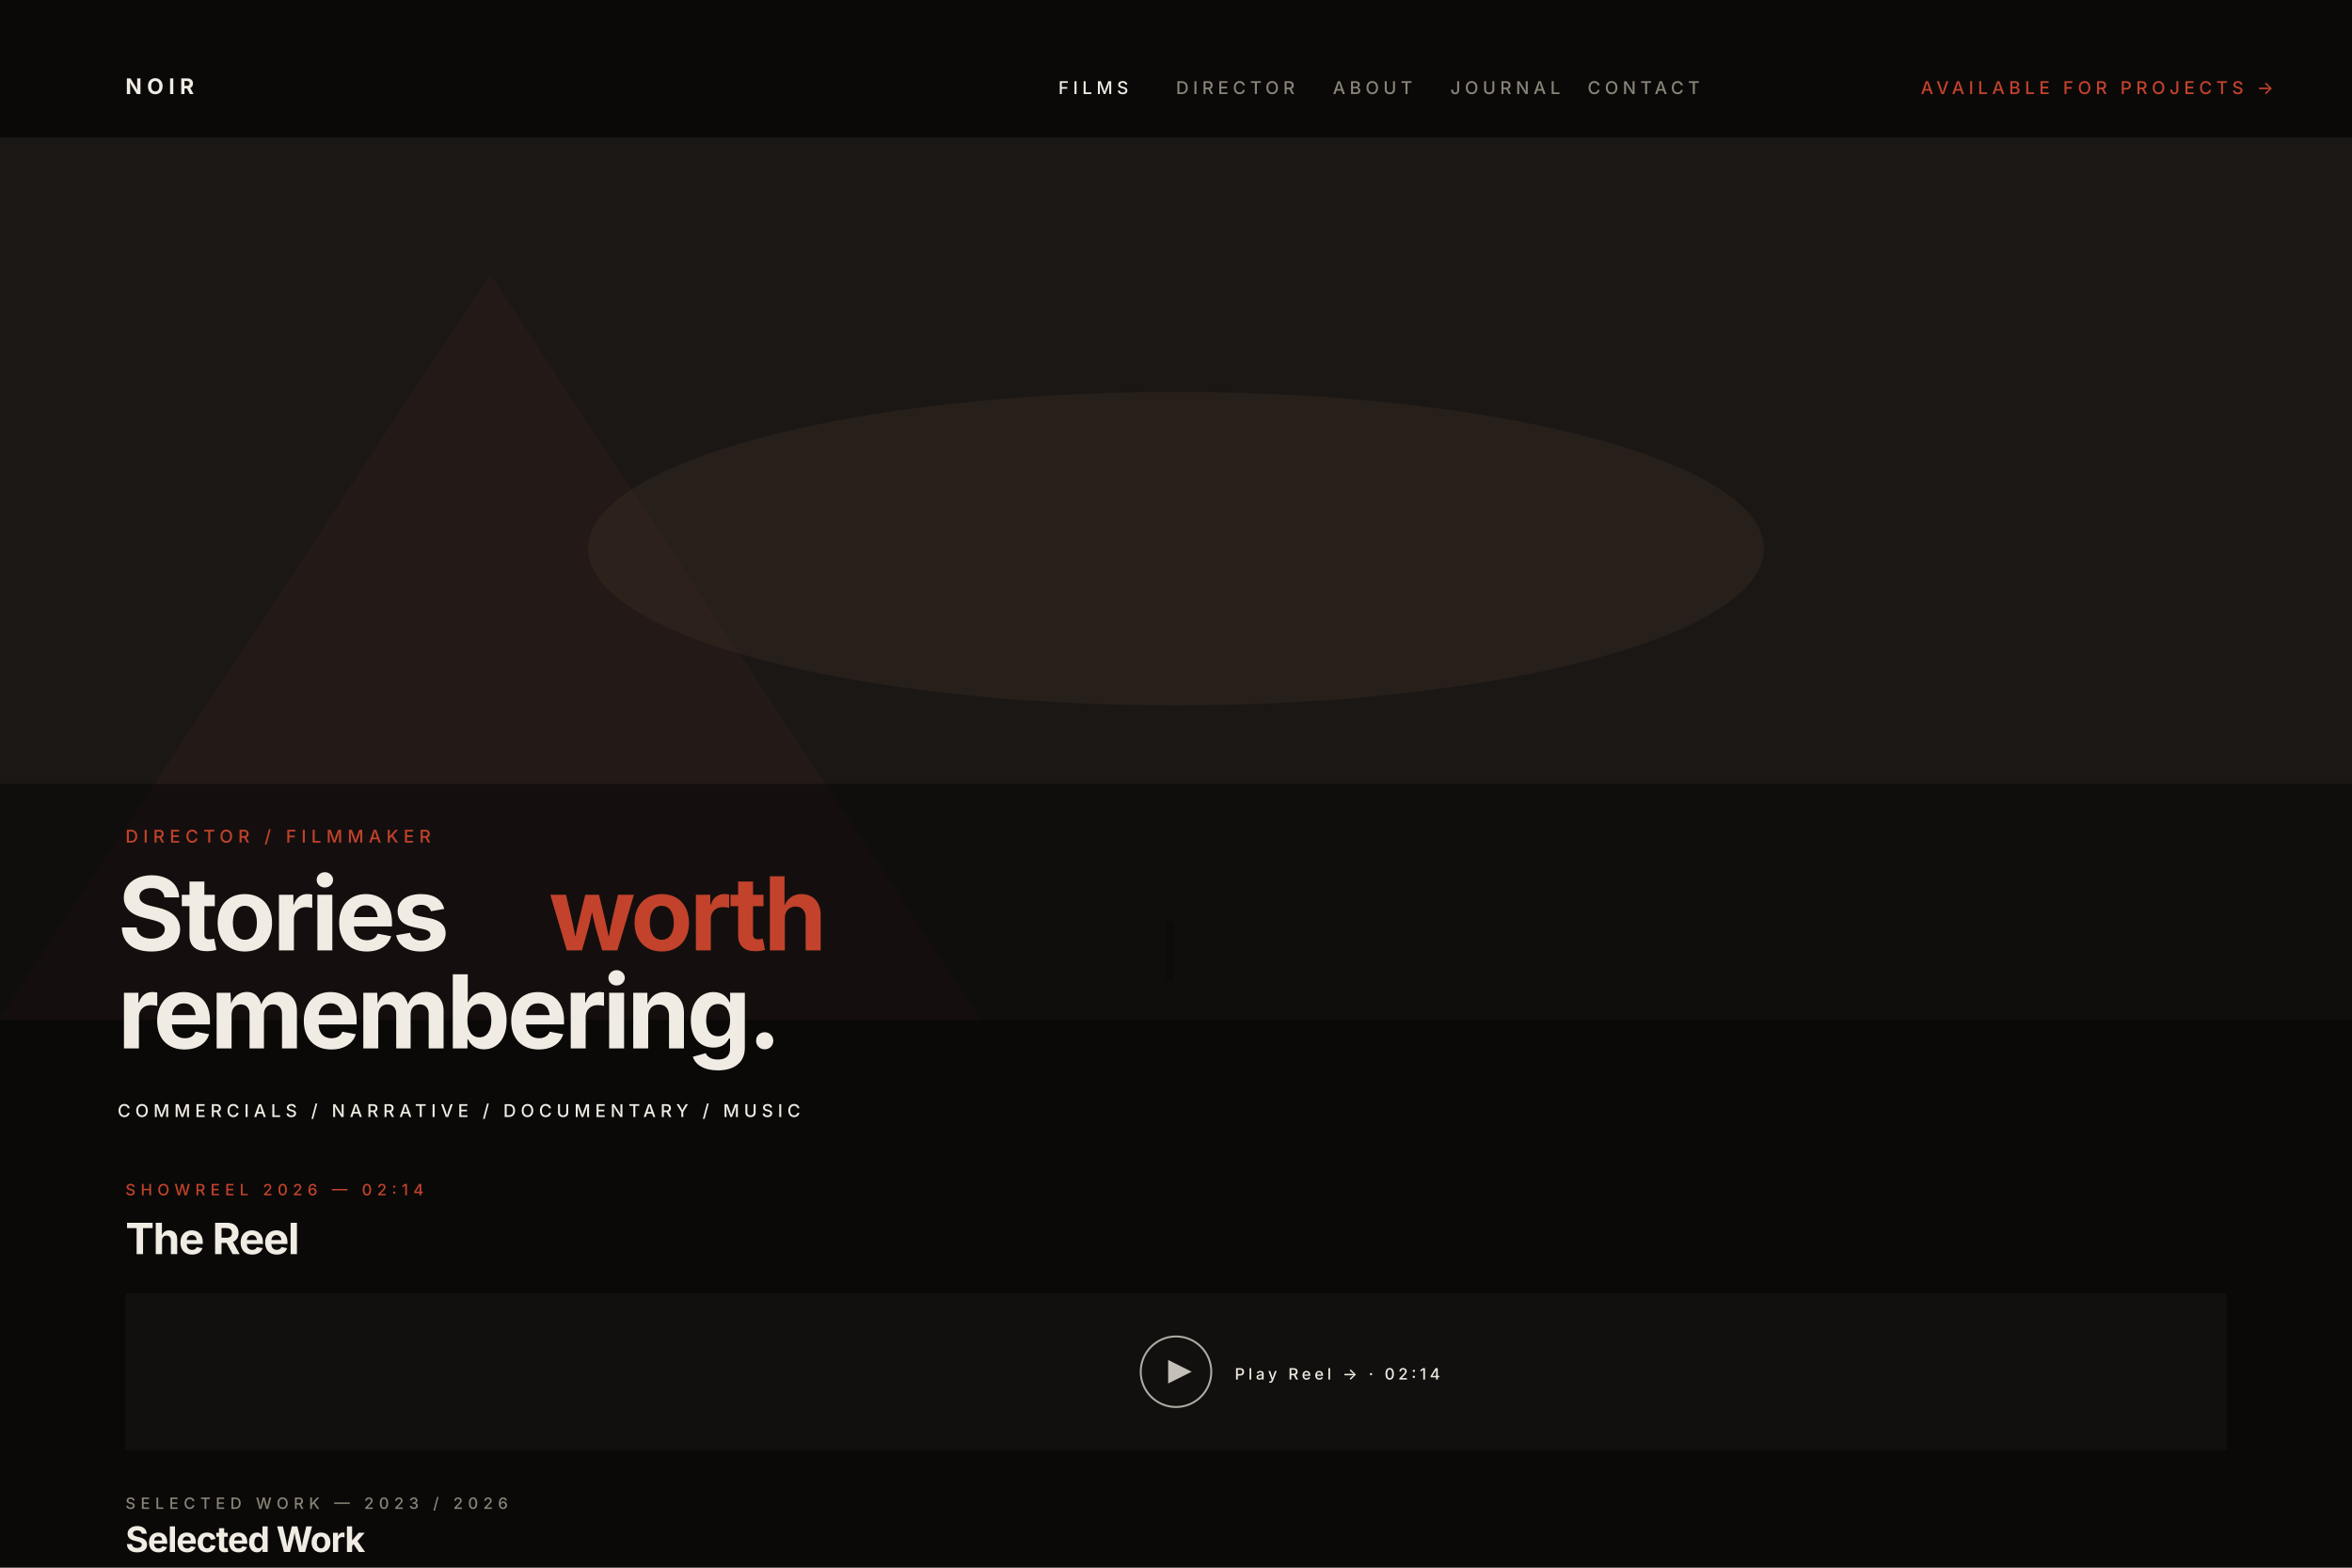
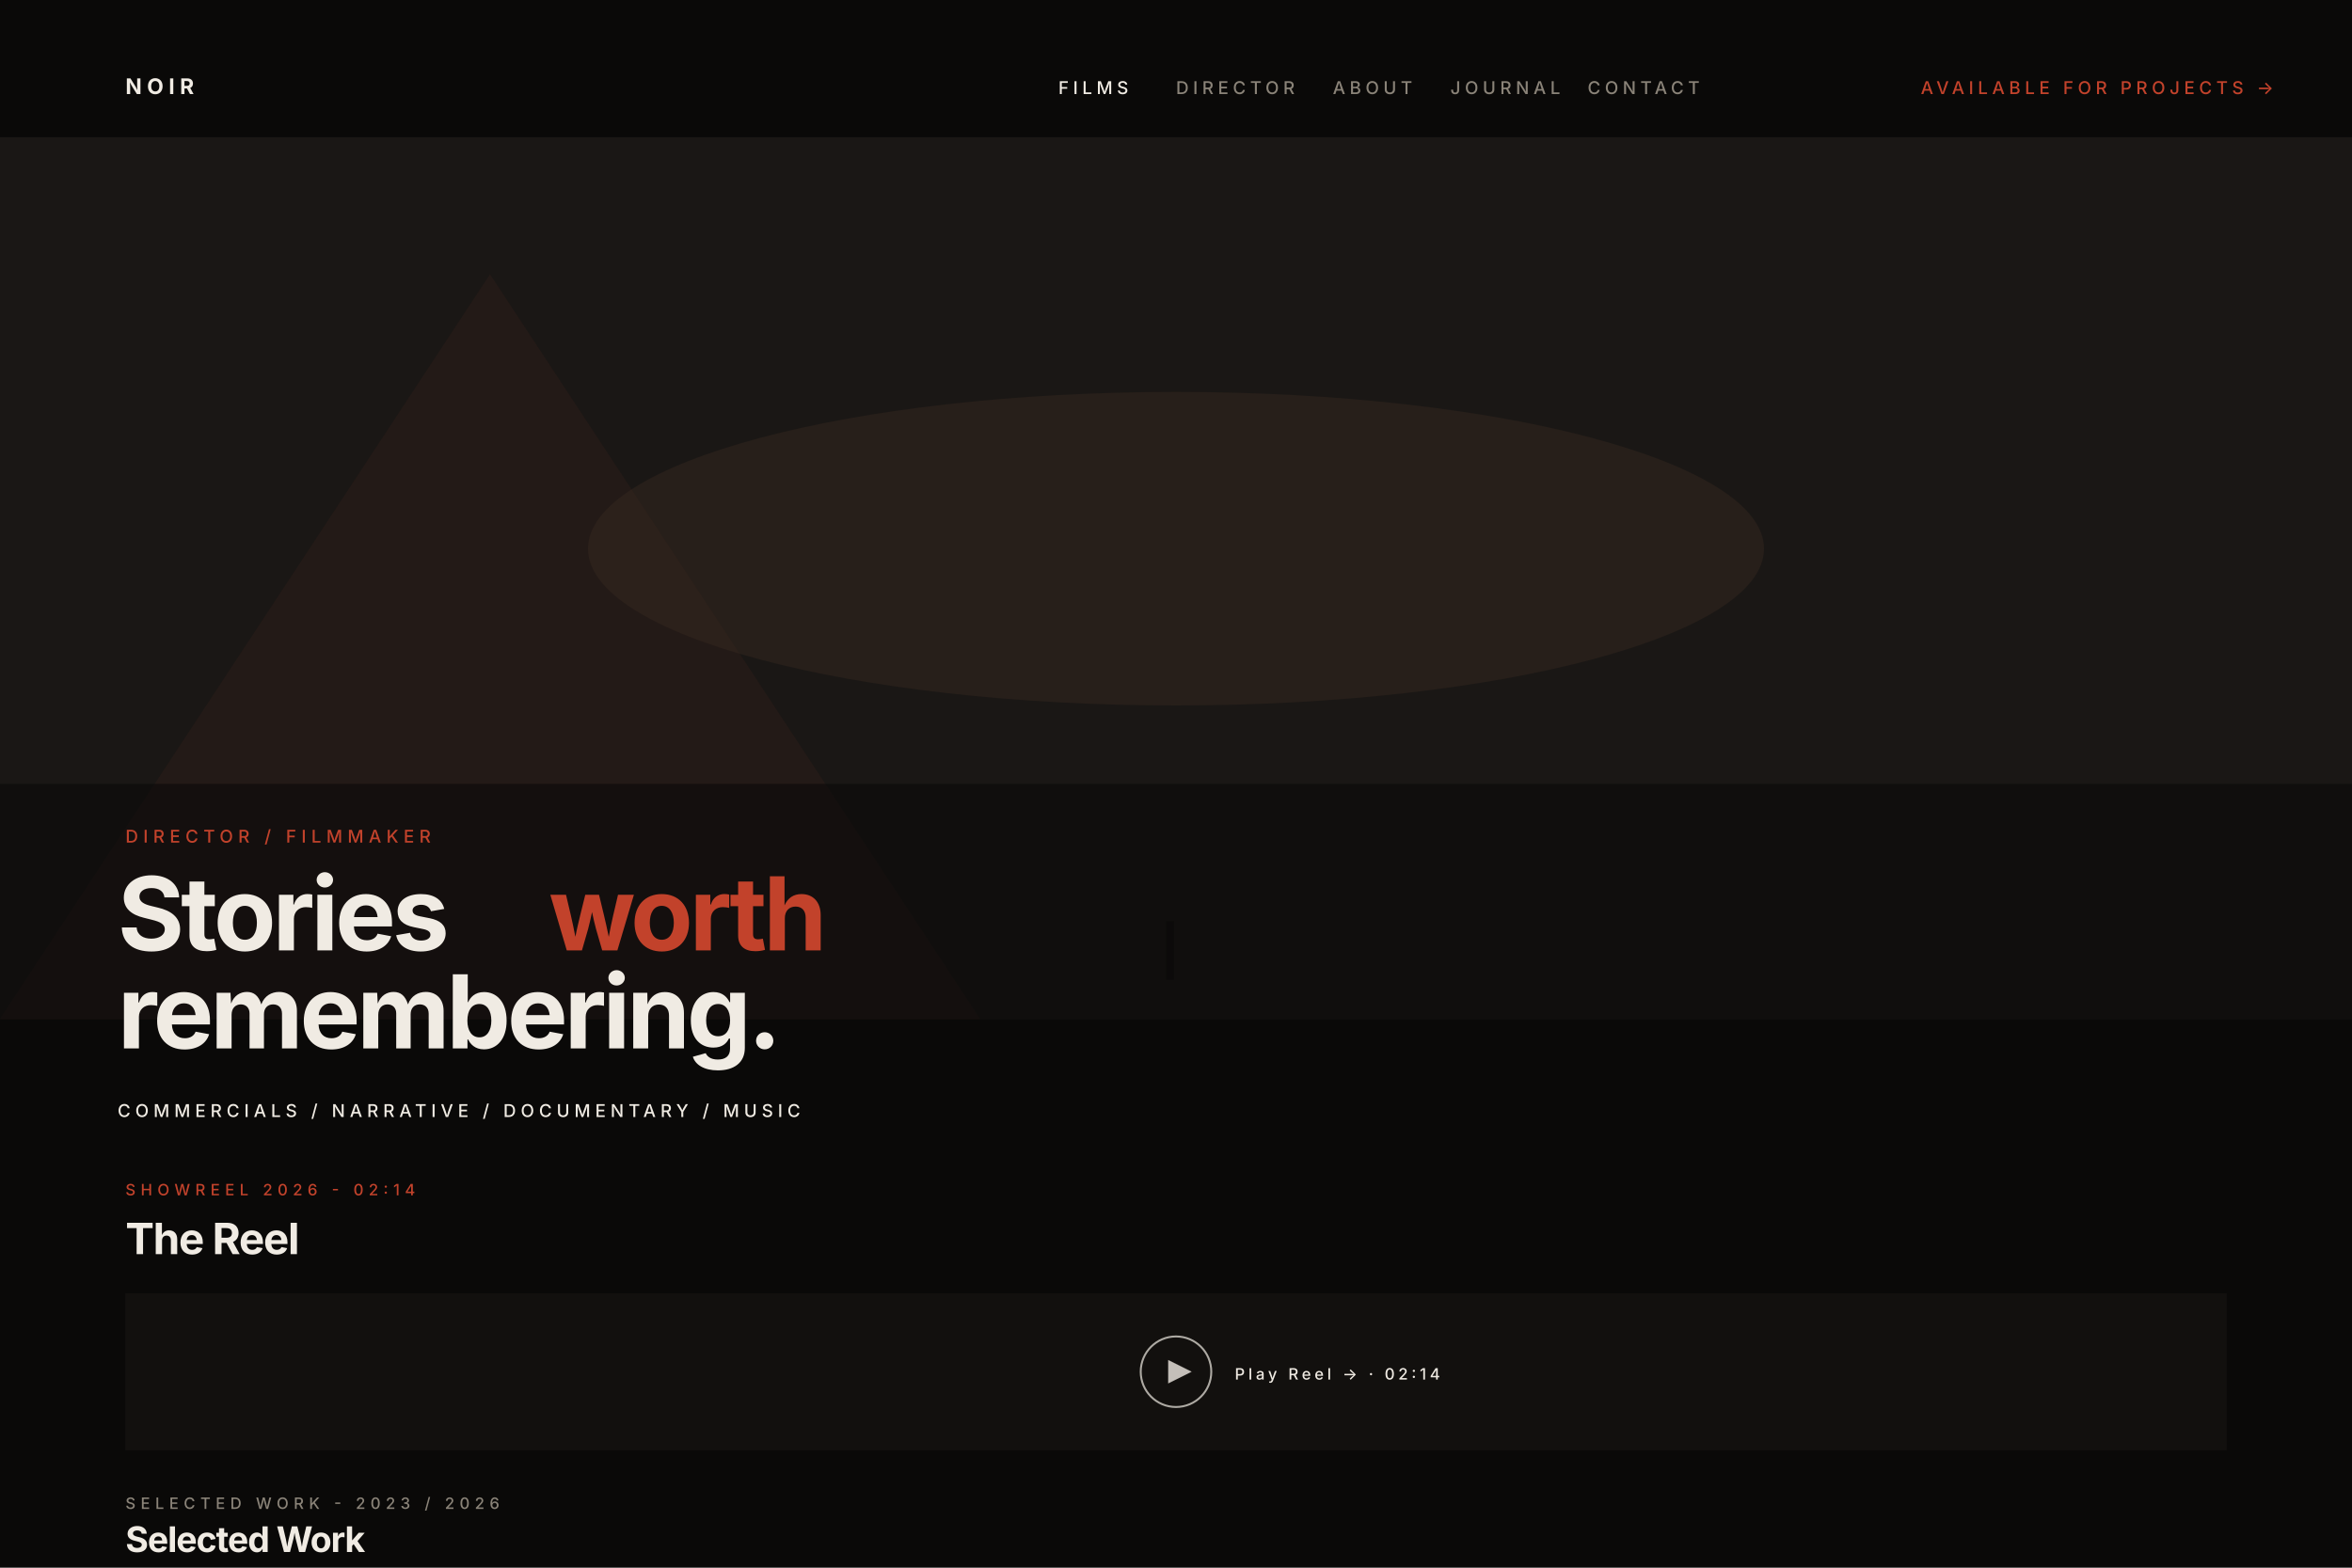
- <svg xmlns="http://www.w3.org/2000/svg" viewBox="0 0 1200 800" width="1200" height="800" role="img" aria-label="NOIR — Film Director / Cinematographer demo preview">
+ <svg xmlns="http://www.w3.org/2000/svg" viewBox="0 0 1200 800" width="1200" height="800" role="img" aria-label="NOIR - Film Director / Cinematographer demo preview">
  <rect width="1200" height="800" fill="#0A0908" />
  <text x="64" y="48" font-family="Inter, Arial, sans-serif" font-size="11" font-weight="700" letter-spacing="2.6" fill="#F0EBE3">NOIR</text>
  <text x="540" y="48" font-family="Inter, Arial, sans-serif" font-size="9" font-weight="500" letter-spacing="2.2" fill="#F0EBE3">FILMS</text>
  <text x="600" y="48" font-family="Inter, Arial, sans-serif" font-size="9" font-weight="500" letter-spacing="2.2" fill="#8A8378">DIRECTOR</text>
  <text x="680" y="48" font-family="Inter, Arial, sans-serif" font-size="9" font-weight="500" letter-spacing="2.2" fill="#8A8378">ABOUT</text>
  <text x="740" y="48" font-family="Inter, Arial, sans-serif" font-size="9" font-weight="500" letter-spacing="2.2" fill="#8A8378">JOURNAL</text>
  <text x="810" y="48" font-family="Inter, Arial, sans-serif" font-size="9" font-weight="500" letter-spacing="2.2" fill="#8A8378">CONTACT</text>
  <text x="980" y="48" font-family="Inter, Arial, sans-serif" font-size="9" font-weight="500" letter-spacing="2.2" fill="#C2422B">AVAILABLE FOR PROJECTS →</text>
  <rect x="0" y="70" width="1200" height="450" fill="#1A1715" />
  <polygon points="0,520 500,520 250,140" fill="#C2422B" opacity="0.06" />
  <ellipse cx="600" cy="280" rx="300" ry="80" fill="#3A2A20" opacity="0.4" />
  <rect x="0" y="400" width="1200" height="120" fill="#0A0908" opacity="0.6" />
  <rect x="595" y="470" width="4" height="30" fill="#0A0908" opacity="0.7" />
  <text x="64" y="430" font-family="Inter, Arial, sans-serif" font-size="9" font-weight="500" letter-spacing="2.6" fill="#C2422B">DIRECTOR / FILMMAKER</text>
  <text x="60" y="485" font-family="Inter, Arial, sans-serif" font-size="52" font-weight="700" letter-spacing="-1.8" fill="#F0EBE3">Stories</text>
  <text x="60" y="485" font-family="Inter, Arial, sans-serif" font-size="52" font-weight="700" letter-spacing="-1.8" fill="#F0EBE3" opacity="0">
  </text>
  <text x="280" y="485" font-family="Inter, Arial, sans-serif" font-size="52" font-weight="700" letter-spacing="-1.8" fill="#C2422B">worth</text>
  <text x="60" y="535" font-family="Inter, Arial, sans-serif" font-size="52" font-weight="700" letter-spacing="-1.8" fill="#F0EBE3">remembering.</text>
  <text x="60" y="570" font-family="Inter, Arial, sans-serif" font-size="9" font-weight="500" letter-spacing="2.4" fill="#F0EBE3">COMMERCIALS / NARRATIVE / DOCUMENTARY / MUSIC</text>
-   <text x="64" y="610" font-family="Inter, Arial, sans-serif" font-size="8" font-weight="500" letter-spacing="2.6" fill="#C2422B">SHOWREEL 2026 — 02:14</text>
+   <text x="64" y="610" font-family="Inter, Arial, sans-serif" font-size="8" font-weight="500" letter-spacing="2.6" fill="#C2422B">SHOWREEL 2026 - 02:14</text>
  <text x="64" y="640" font-family="Inter, Arial, sans-serif" font-size="22" font-weight="700" letter-spacing="-0.6" fill="#F0EBE3">The Reel</text>
  <rect x="64" y="660" width="1072" height="80" fill="#1A1715" />
  <rect x="64" y="660" width="1072" height="80" fill="#0A0908" opacity="0.5" />
  <circle cx="600" cy="700" r="18" fill="none" stroke="#F0EBE3" stroke-width="1" opacity="0.7" />
  <polygon points="596,694 596,706 608,700" fill="#F0EBE3" opacity="0.8" />
  <text x="630" y="704" font-family="Inter, Arial, sans-serif" font-size="8" font-weight="500" letter-spacing="1.8" fill="#F0EBE3">Play Reel →  ·  02:14</text>
-   <text x="64" y="770" font-family="Inter, Arial, sans-serif" font-size="8" font-weight="500" letter-spacing="2.6" fill="#8A8378">SELECTED WORK — 2023 / 2026</text>
+   <text x="64" y="770" font-family="Inter, Arial, sans-serif" font-size="8" font-weight="500" letter-spacing="2.6" fill="#8A8378">SELECTED WORK - 2023 / 2026</text>
  <text x="64" y="792" font-family="Inter, Arial, sans-serif" font-size="18" font-weight="700" letter-spacing="-0.5" fill="#F0EBE3">Selected Work</text>
</svg>
